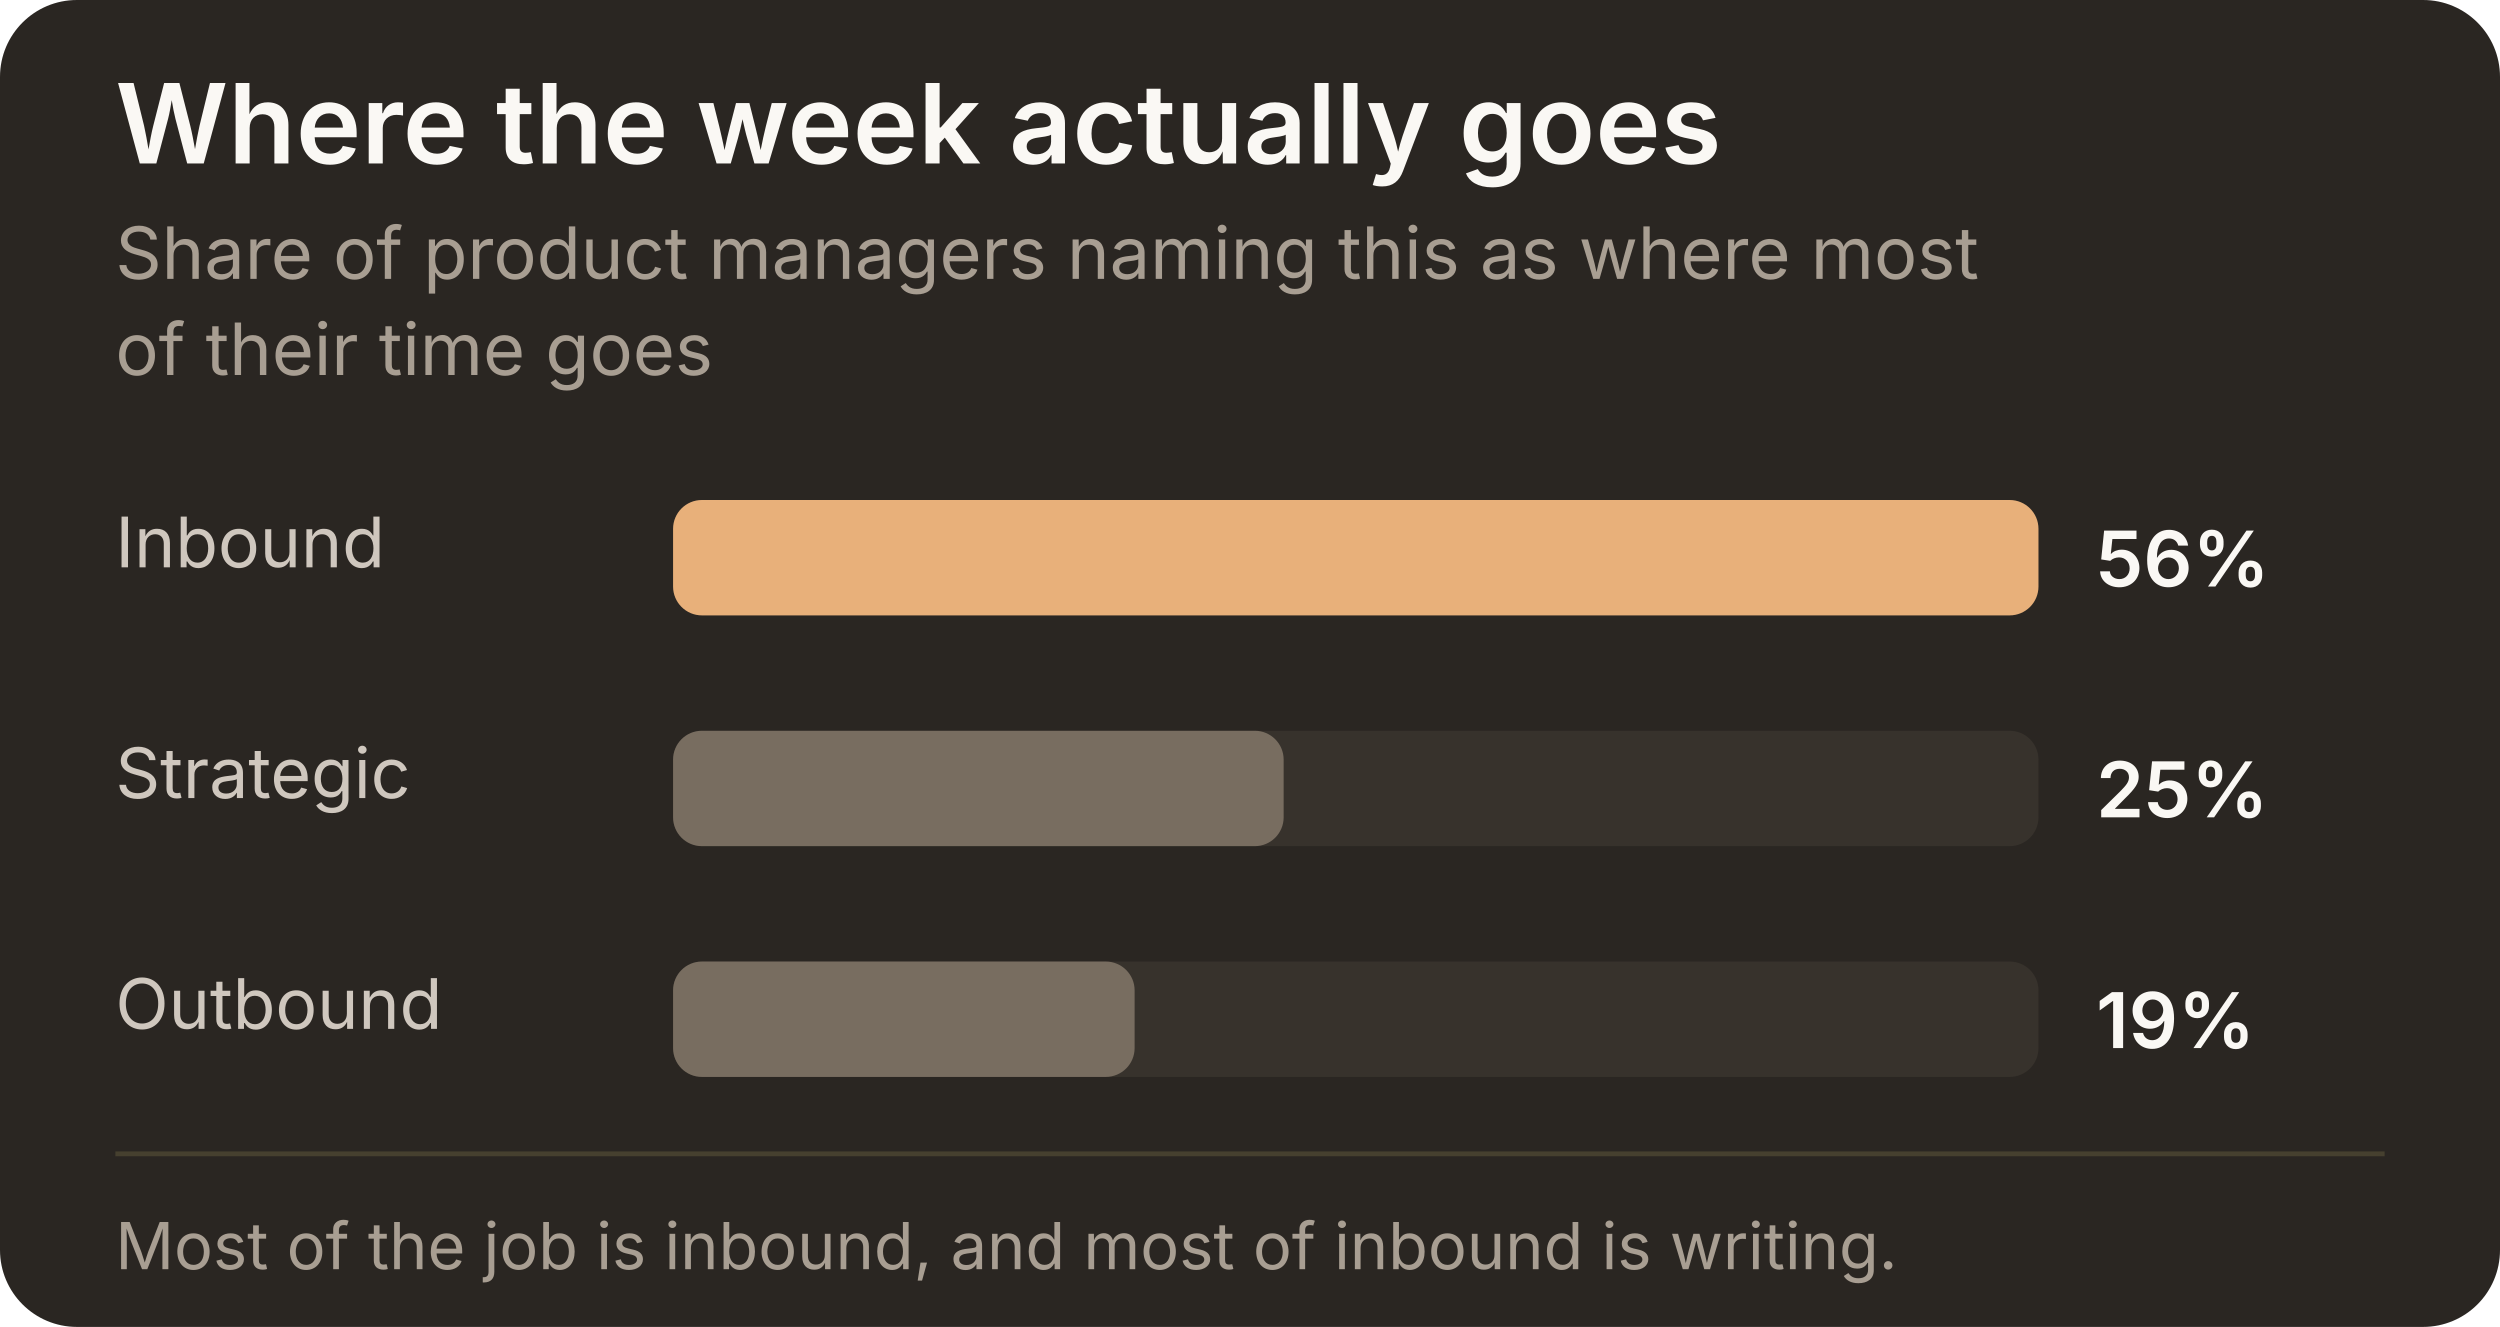
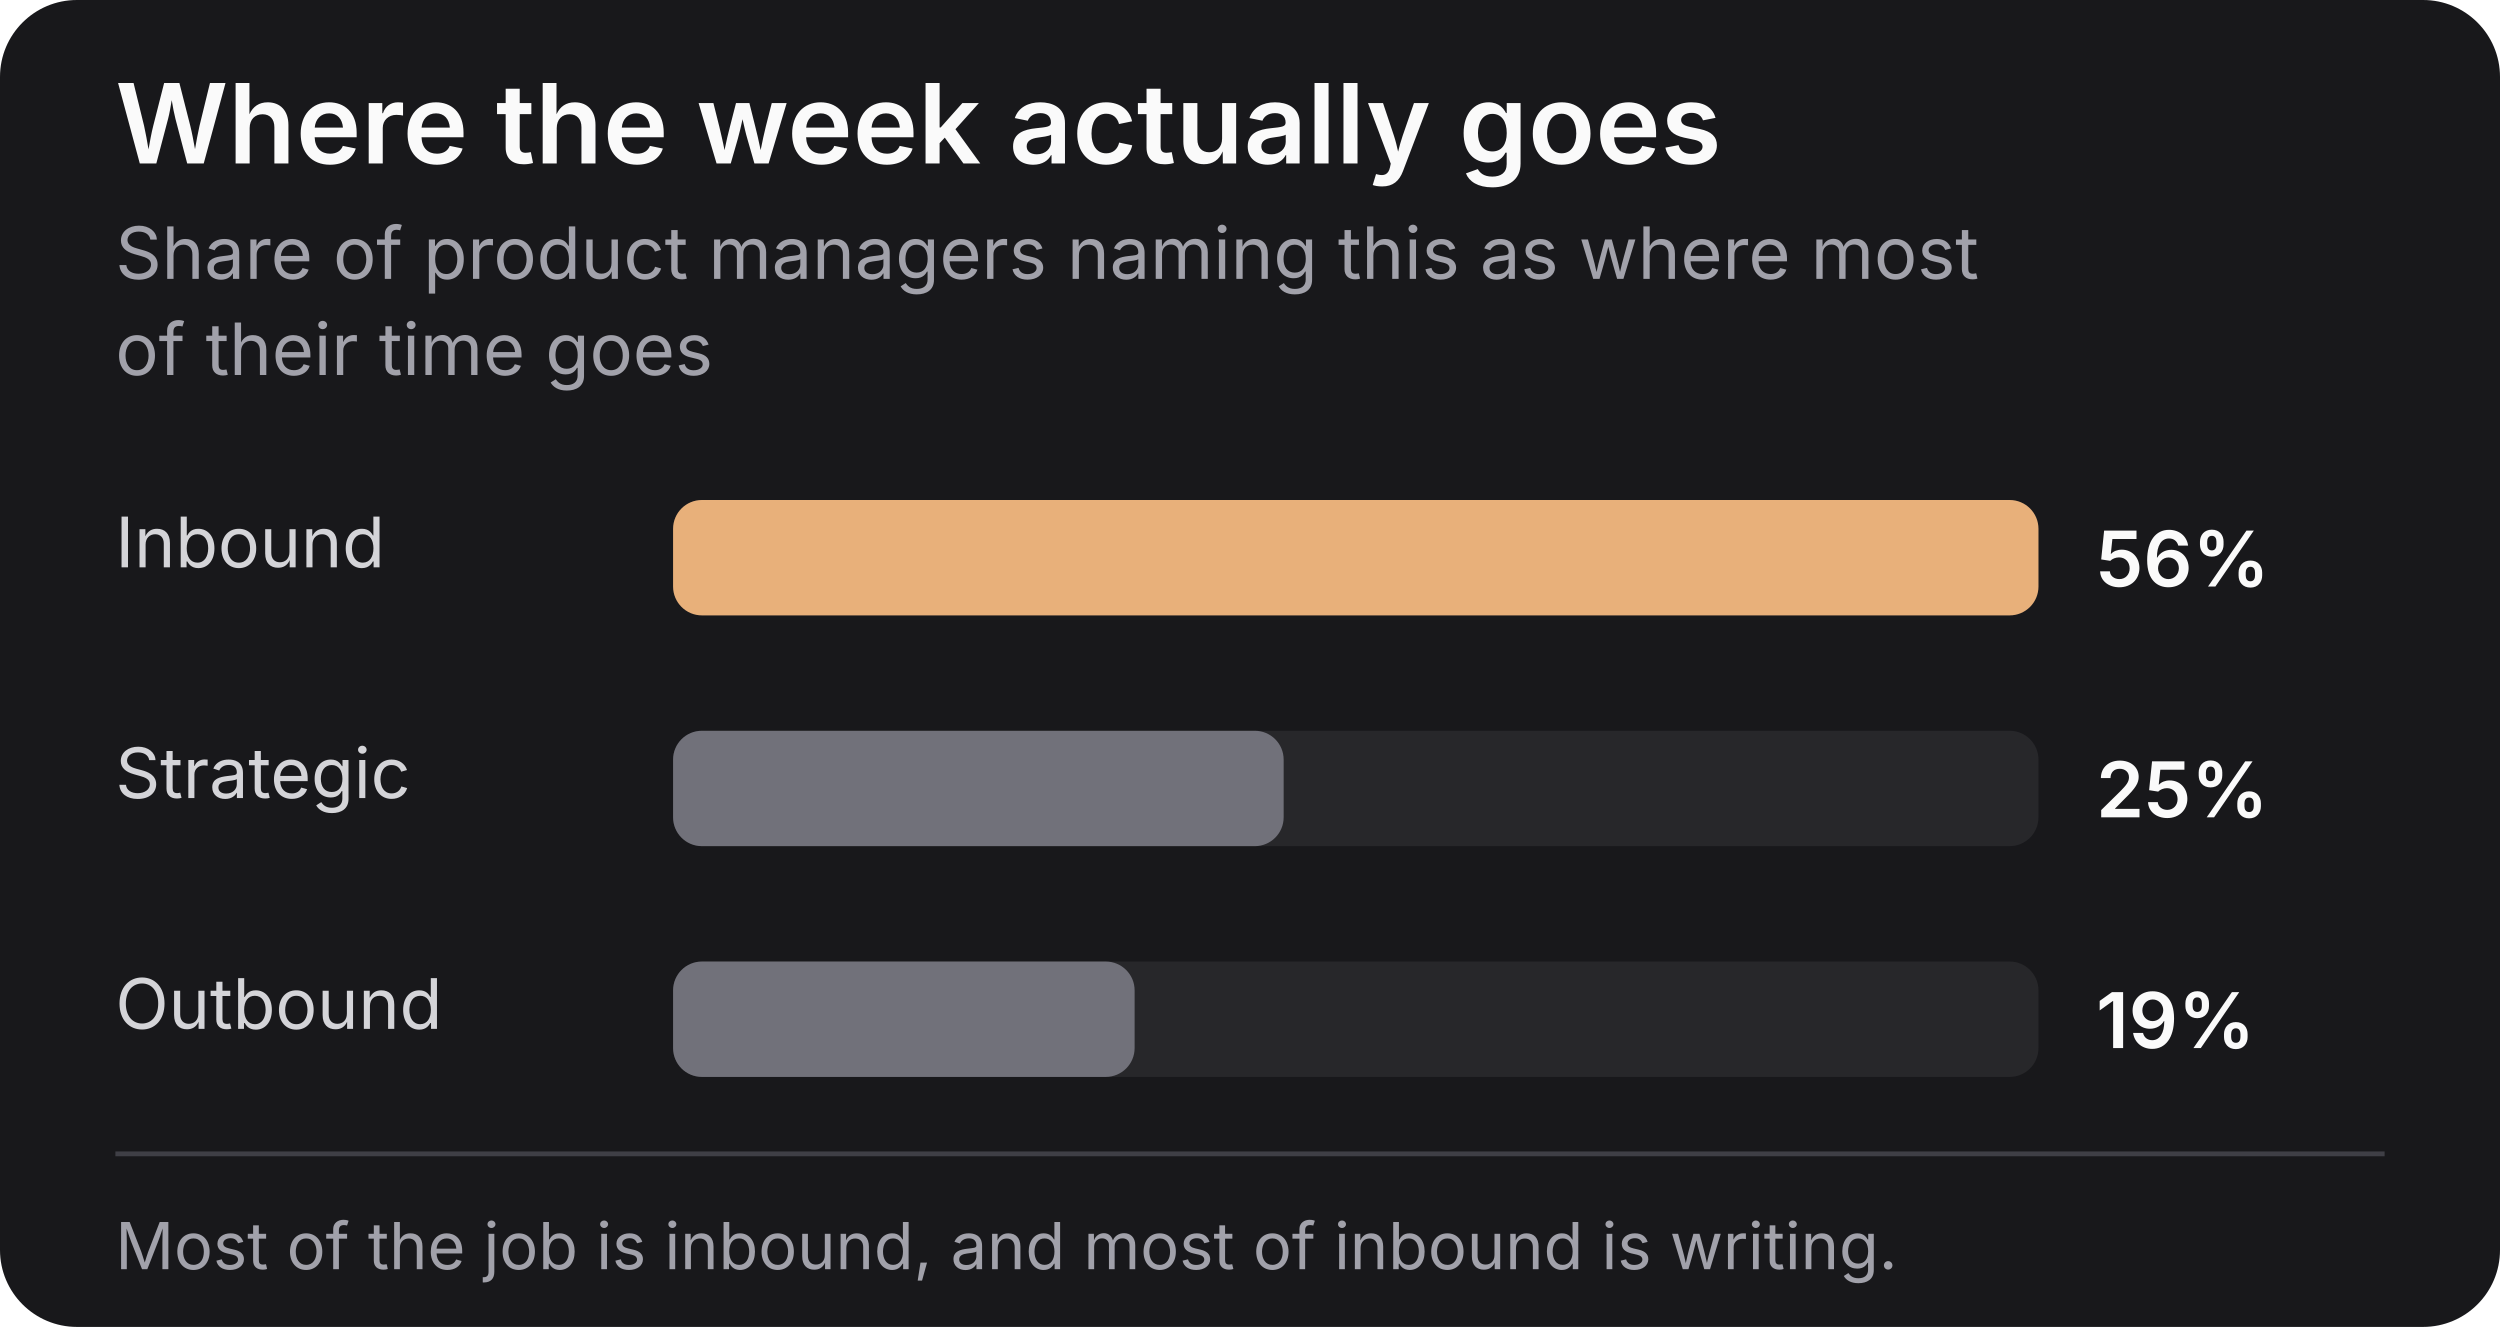
<svg xmlns="http://www.w3.org/2000/svg" width="520" height="276" viewBox="0 0 520 276" role="img" aria-label="Which activity product managers say they spend the most time on: 56 percent name inbound activities, 25 percent name strategic activities such as deciding the right problems and products to pursue, and 19 percent name outbound activities. Source: Product Focus 2026 Survey of the Product Management Profession, 677 respondents across 40 countries.">
-   <rect x="0" y="0" width="520" height="276" rx="16" fill="#2a2622" />
-   <text x="24" y="34" font-family="'Inter', system-ui, -apple-system, sans-serif" font-size="23" fill="#faf8f4" font-weight="600">Where the week actually goes</text>
-   <text x="24" y="58" font-family="'Inter', system-ui, -apple-system, sans-serif" font-size="15" fill="#a89e92">Share of product managers naming this as where most</text>
-   <text x="24" y="78" font-family="'Inter', system-ui, -apple-system, sans-serif" font-size="15" fill="#a89e92">of their time goes</text>
-   <text x="24" y="118" font-family="'Inter', system-ui, -apple-system, sans-serif" font-size="14.5" fill="#cfc7be">Inbound</text>
-   <rect x="140" y="104" width="284" height="24" rx="6" fill="#37322c" />
+   <rect x="0" y="0" width="520" height="276" rx="16" fill="#18181b" />
+   <text x="24" y="34" font-family="'Inter', system-ui, -apple-system, sans-serif" font-size="23" fill="#fafafa" font-weight="600">Where the week actually goes</text>
+   <text x="24" y="58" font-family="'Inter', system-ui, -apple-system, sans-serif" font-size="15" fill="#a1a1aa">Share of product managers naming this as where most</text>
+   <text x="24" y="78" font-family="'Inter', system-ui, -apple-system, sans-serif" font-size="15" fill="#a1a1aa">of their time goes</text>
+   <text x="24" y="118" font-family="'Inter', system-ui, -apple-system, sans-serif" font-size="14.5" fill="#d4d4d8">Inbound</text>
+   <rect x="140" y="104" width="284" height="24" rx="6" fill="#27272a" />
  <rect x="140" y="104" width="284" height="24" rx="6" fill="#e8b07a" />
-   <text x="436" y="122" font-family="'Inter', system-ui, -apple-system, sans-serif" font-size="16" fill="#faf8f4" font-weight="600">56%</text>
-   <text x="24" y="166" font-family="'Inter', system-ui, -apple-system, sans-serif" font-size="14.5" fill="#cfc7be">Strategic</text>
-   <rect x="140" y="152" width="284" height="24" rx="6" fill="#37322c" />
-   <rect x="140" y="152" width="127" height="24" rx="6" fill="#786d60" />
-   <text x="436" y="170" font-family="'Inter', system-ui, -apple-system, sans-serif" font-size="16" fill="#faf8f4" font-weight="600">25%</text>
-   <text x="24" y="214" font-family="'Inter', system-ui, -apple-system, sans-serif" font-size="14.5" fill="#cfc7be">Outbound</text>
-   <rect x="140" y="200" width="284" height="24" rx="6" fill="#37322c" />
-   <rect x="140" y="200" width="96" height="24" rx="6" fill="#786d60" />
-   <text x="436" y="218" font-family="'Inter', system-ui, -apple-system, sans-serif" font-size="16" fill="#faf8f4" font-weight="600">19%</text>
-   <path d="M24,240 L496,240" stroke="#46402f" stroke-width="1" />
-   <text x="24" y="264" font-family="'Inter', system-ui, -apple-system, sans-serif" font-size="13.5" fill="#a89e92">Most of the job is inbound, and most of inbound is writing.</text>
+   <text x="436" y="122" font-family="'Inter', system-ui, -apple-system, sans-serif" font-size="16" fill="#fafafa" font-weight="600">56%</text>
+   <text x="24" y="166" font-family="'Inter', system-ui, -apple-system, sans-serif" font-size="14.5" fill="#d4d4d8">Strategic</text>
+   <rect x="140" y="152" width="284" height="24" rx="6" fill="#27272a" />
+   <rect x="140" y="152" width="127" height="24" rx="6" fill="#71717a" />
+   <text x="436" y="170" font-family="'Inter', system-ui, -apple-system, sans-serif" font-size="16" fill="#fafafa" font-weight="600">25%</text>
+   <text x="24" y="214" font-family="'Inter', system-ui, -apple-system, sans-serif" font-size="14.5" fill="#d4d4d8">Outbound</text>
+   <rect x="140" y="200" width="284" height="24" rx="6" fill="#27272a" />
+   <rect x="140" y="200" width="96" height="24" rx="6" fill="#71717a" />
+   <text x="436" y="218" font-family="'Inter', system-ui, -apple-system, sans-serif" font-size="16" fill="#fafafa" font-weight="600">19%</text>
+   <path d="M24,240 L496,240" stroke="#3f3f46" stroke-width="1" />
+   <text x="24" y="264" font-family="'Inter', system-ui, -apple-system, sans-serif" font-size="13.5" fill="#a1a1aa">Most of the job is inbound, and most of inbound is writing.</text>
</svg>
